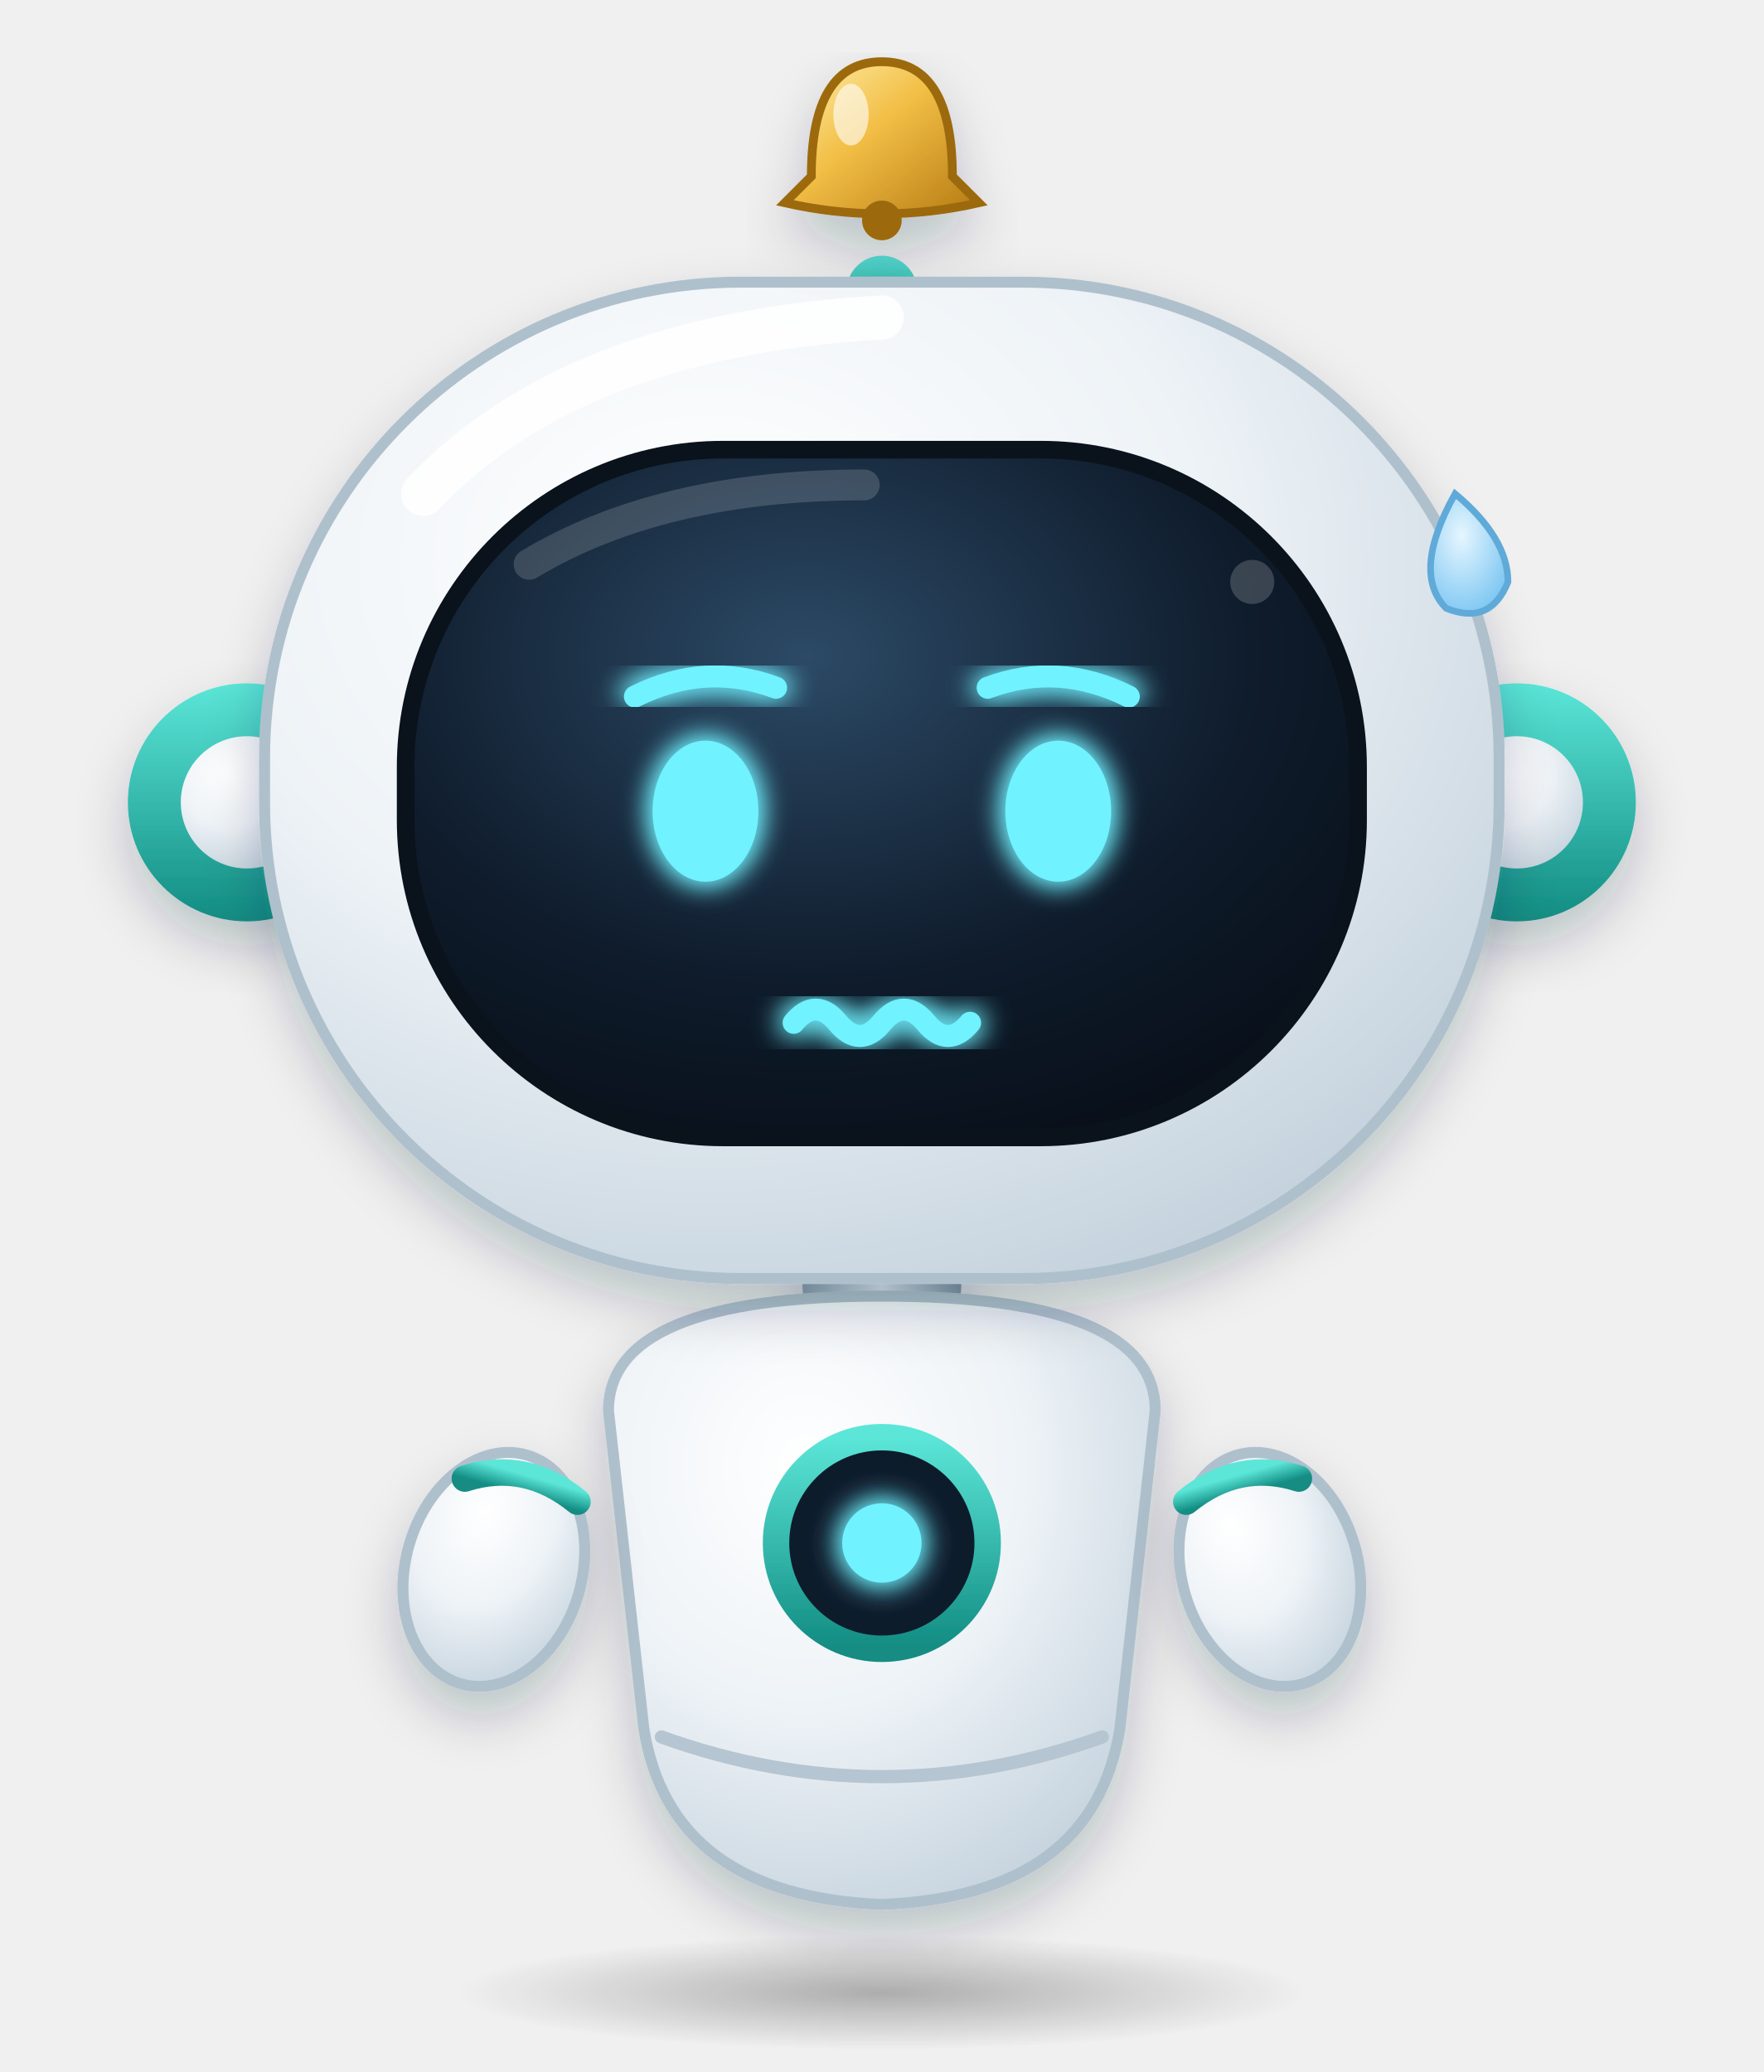
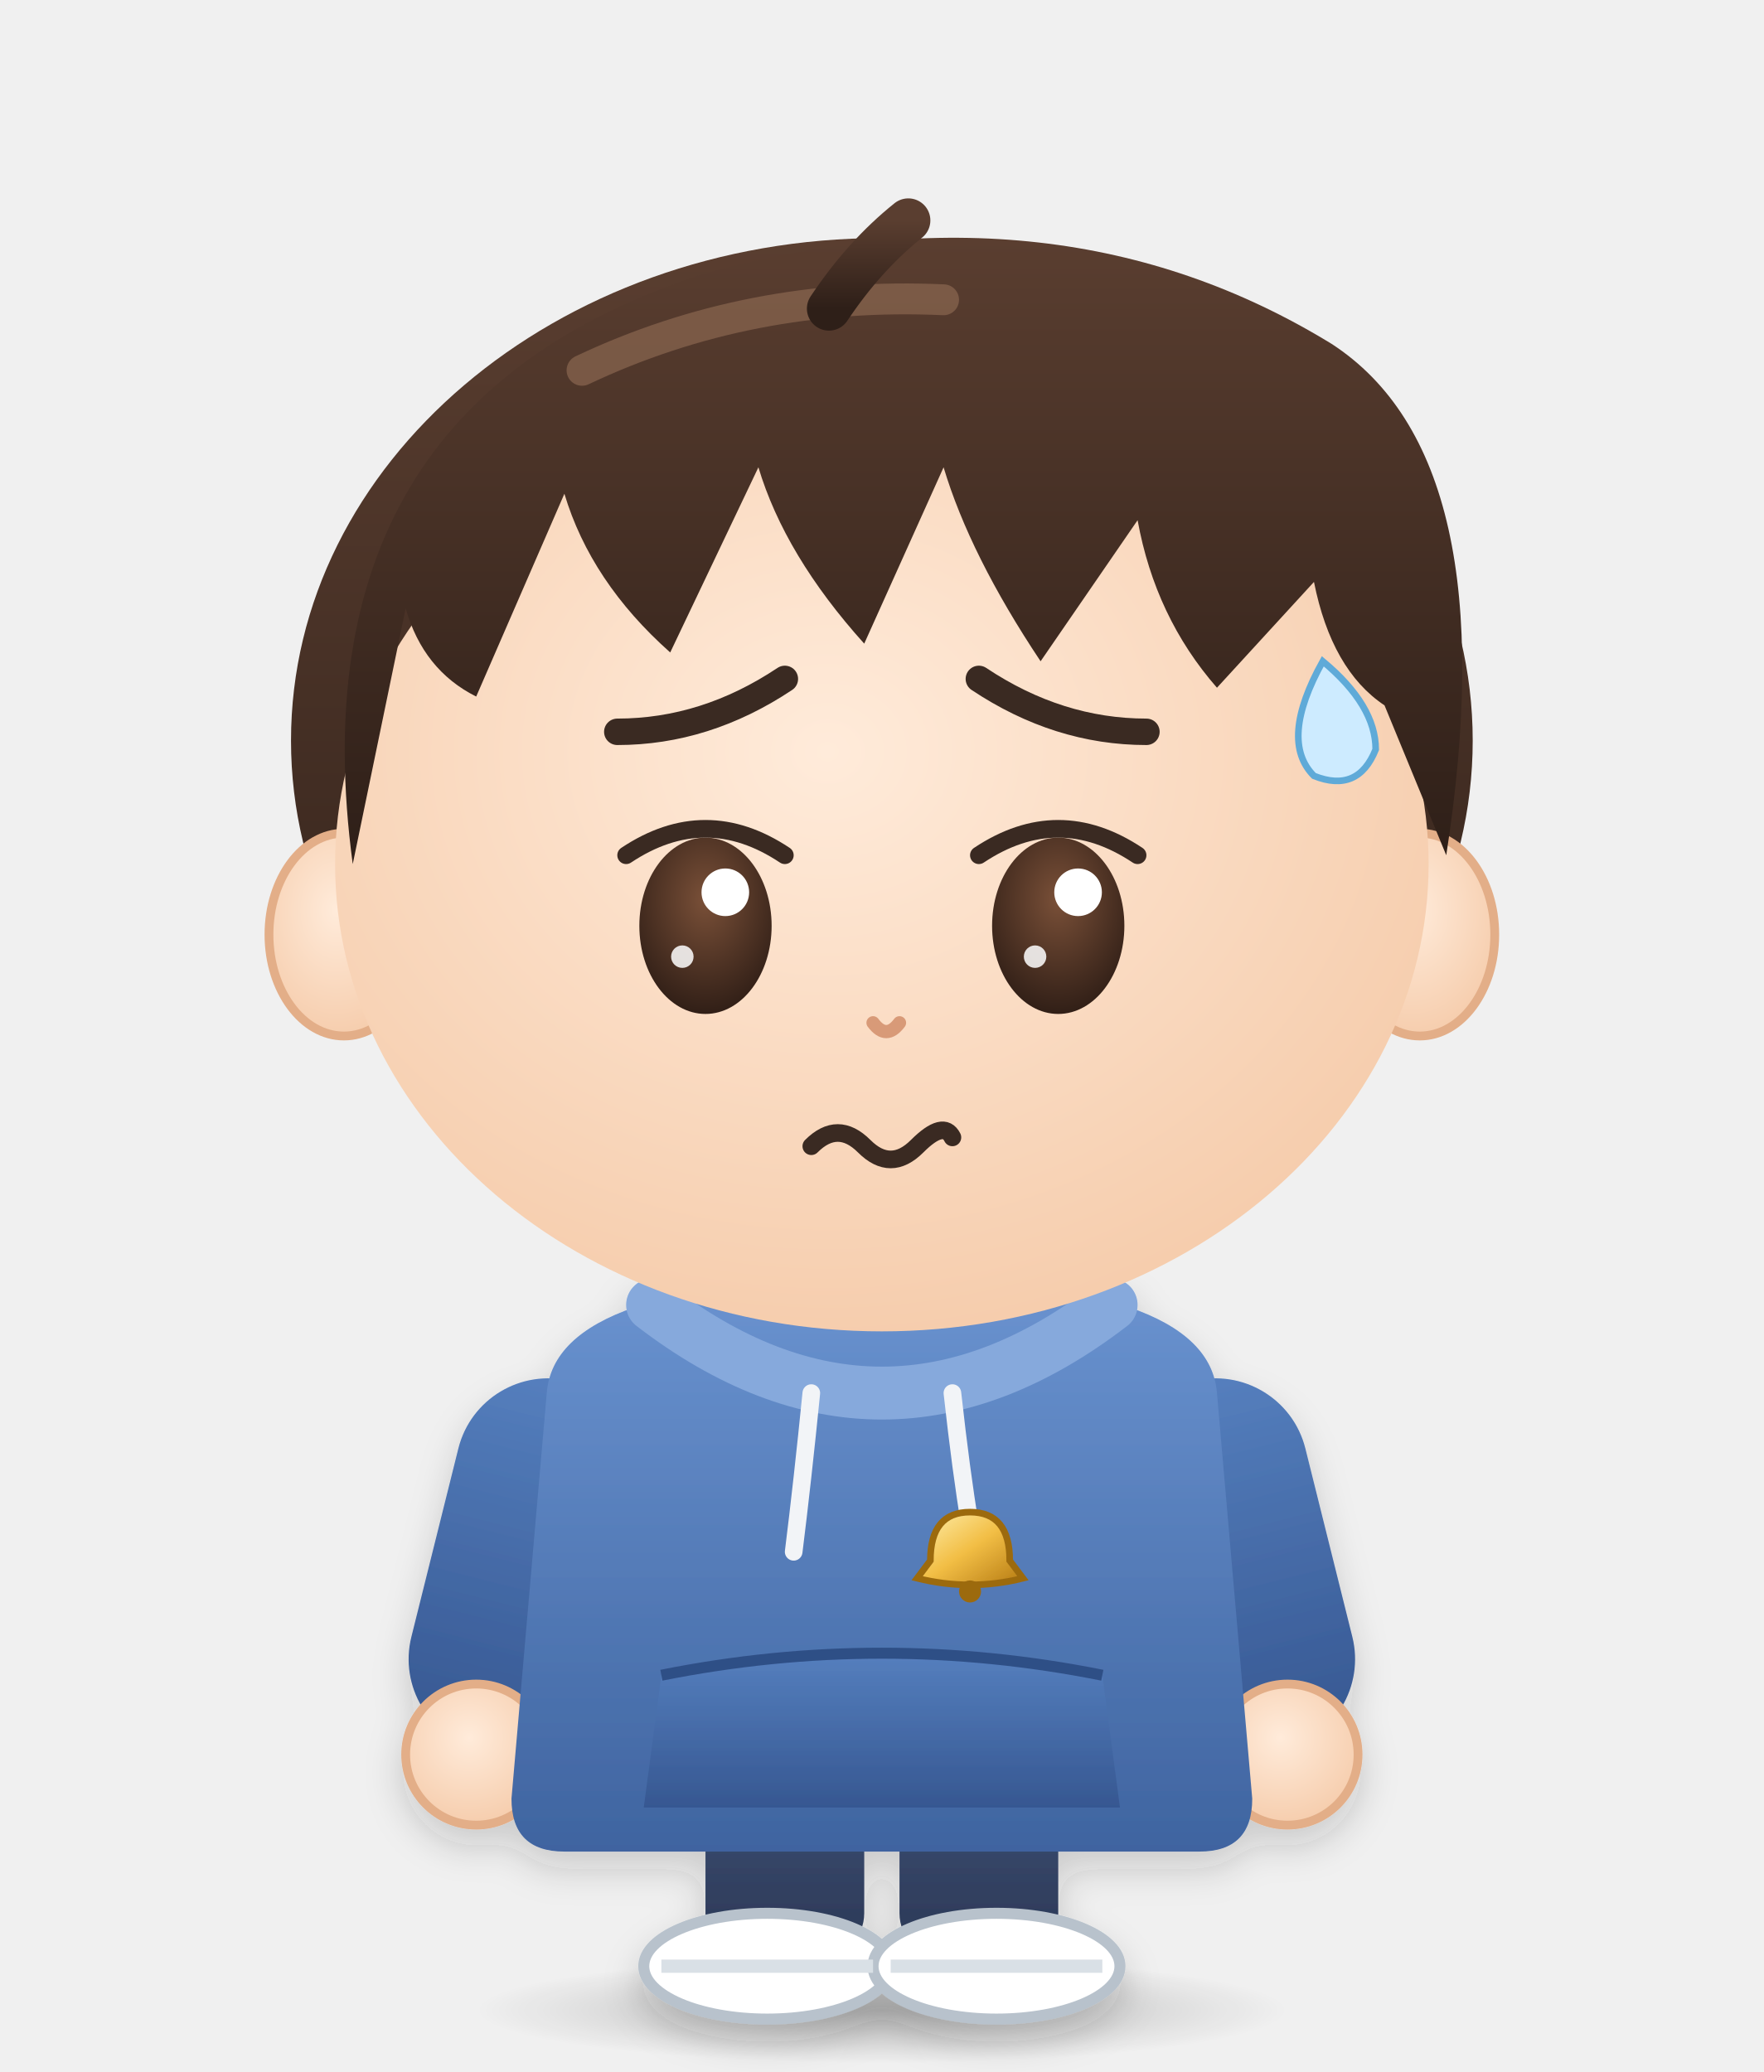
<svg xmlns="http://www.w3.org/2000/svg" viewBox="0 0 400 470" width="400" height="470">
  <defs>
-     <radialGradient id="shell" cx="0.36" cy="0.28" r="0.8">
-       <stop offset="0" stop-color="#FFFFFF" />
-       <stop offset="0.5" stop-color="#EEF3F7" />
-       <stop offset="1" stop-color="#C4D2DD" />
+     <radialGradient id="skin" cx="0.45" cy="0.38" r="0.75">
+       <stop offset="0" stop-color="#FFEBDA" />
+       <stop offset="1" stop-color="#F4C7A4" />
    </radialGradient>
-     <linearGradient id="teal" x1="0" y1="0" x2="0" y2="1">
-       <stop offset="0" stop-color="#5BE6D8" />
-       <stop offset="1" stop-color="#128C82" />
+     <linearGradient id="hair" x1="0" y1="0" x2="0" y2="1">
+       <stop offset="0" stop-color="#5A3E30" />
+       <stop offset="1" stop-color="#2E1F18" />
    </linearGradient>
-     <radialGradient id="visor" cx="0.42" cy="0.3" r="0.85">
-       <stop offset="0" stop-color="#2C4A66" />
-       <stop offset="0.55" stop-color="#0F1C2C" />
-       <stop offset="1" stop-color="#060B13" />
+     <linearGradient id="hoodie" x1="0" y1="0" x2="0" y2="1">
+       <stop offset="0" stop-color="#6A93D0" />
+       <stop offset="1" stop-color="#3F64A0" />
+     </linearGradient>
+     <linearGradient id="hoodieDark" x1="0" y1="0" x2="0" y2="1">
+       <stop offset="0" stop-color="#557FBE" />
+       <stop offset="1" stop-color="#365791" />
+     </linearGradient>
+     <linearGradient id="jeans" x1="0" y1="0" x2="0" y2="1">
+       <stop offset="0" stop-color="#3B4C70" />
+       <stop offset="1" stop-color="#2A3754" />
+     </linearGradient>
+     <radialGradient id="iris" cx="0.5" cy="0.35" r="0.7">
+       <stop offset="0" stop-color="#7A5038" />
+       <stop offset="1" stop-color="#2B1B14" />
    </radialGradient>
    <linearGradient id="gold" x1="0" y1="0" x2="1" y2="1">
      <stop offset="0" stop-color="#FFF1B0" />
-       <stop offset="0.45" stop-color="#F2BE45" />
+       <stop offset="0.5" stop-color="#F2BE45" />
      <stop offset="1" stop-color="#B57A12" />
    </linearGradient>
-     <linearGradient id="metal" x1="0" y1="0" x2="1" y2="0">
-       <stop offset="0" stop-color="#8A9DAD" />
-       <stop offset="0.5" stop-color="#D6E0E8" />
-       <stop offset="1" stop-color="#7E91A1" />
-     </linearGradient>
    <radialGradient id="ground" cx="0.5" cy="0.5" r="0.5">
-       <stop offset="0" stop-color="#000" stop-opacity="0.28" />
+       <stop offset="0" stop-color="#000" stop-opacity="0.25" />
      <stop offset="1" stop-color="#000" stop-opacity="0" />
    </radialGradient>
-     <radialGradient id="drop" cx="0.4" cy="0.35" r="0.7">
-       <stop offset="0" stop-color="#E6F6FF" />
-       <stop offset="1" stop-color="#7CC6F2" />
-     </radialGradient>
-     <filter id="glow" x="-50%" y="-50%" width="200%" height="200%">
-       <feGaussianBlur stdDeviation="3.2" result="b" />
-       <feMerge>
-         <feMergeNode in="b" />
-         <feMergeNode in="b" />
-         <feMergeNode in="SourceGraphic" />
-       </feMerge>
-     </filter>
-     <filter id="soft" x="-30%" y="-30%" width="160%" height="160%">
-       <feGaussianBlur stdDeviation="5" />
+     <filter id="soft" x="-40%" y="-40%" width="180%" height="180%">
+       <feGaussianBlur stdDeviation="4" />
    </filter>
    <filter id="shadow" x="-20%" y="-20%" width="140%" height="150%">
-       <feDropShadow dx="0" dy="6" stdDeviation="6" flood-color="#1B2B38" flood-opacity="0.22" />
+       <feDropShadow dx="0" dy="4" stdDeviation="4" flood-color="#2A2030" flood-opacity="0.18" />
    </filter>
  </defs>
-   <ellipse cx="200" cy="452" rx="96" ry="13" fill="url(#ground)" />
+   <ellipse cx="200" cy="456" rx="92" ry="12" fill="url(#ground)" />
  <g filter="url(#shadow)">
-     <rect x="182" y="276" width="36" height="26" rx="10" fill="url(#metal)" />
-     <path d="M138 320 Q138 294 200 294 Q262 294 262 320 L254 392 Q248 430 200 432 Q152 430 146 392 Z" fill="url(#shell)" stroke="#AFC0CD" stroke-width="2.5" />
-     <path d="M150 394 Q200 412 250 394" fill="none" stroke="#B5C5D1" stroke-width="3" stroke-linecap="round" />
-     <circle cx="200" cy="350" r="24" fill="#0F1C2C" />
-     <circle cx="200" cy="350" r="24" fill="none" stroke="url(#teal)" stroke-width="6" />
-     <circle cx="200" cy="350" r="9" fill="#6FF2FF" filter="url(#glow)" />
+     <rect x="160" y="410" width="36" height="34" rx="10" fill="url(#jeans)" />
+     <rect x="204" y="410" width="36" height="34" rx="10" fill="url(#jeans)" />
+     <ellipse cx="174" cy="446" rx="28" ry="12" fill="#FFFFFF" stroke="#B8C2CC" stroke-width="2.5" />
+     <ellipse cx="226" cy="446" rx="28" ry="12" fill="#FFFFFF" stroke="#B8C2CC" stroke-width="2.5" />
+     <path d="M150 446 L198 446 M202 446 L250 446" stroke="#D9E0E6" stroke-width="3" />
+     <rect x="98" y="312" width="42" height="86" rx="21" fill="url(#hoodieDark)" transform="rotate(14 119 355)" />
+     <rect x="260" y="312" width="42" height="86" rx="21" fill="url(#hoodieDark)" transform="rotate(-14 281 355)" />
+     <circle cx="108" cy="398" r="16" fill="url(#skin)" stroke="#E3AE88" stroke-width="2" />
+     <circle cx="292" cy="398" r="16" fill="url(#skin)" stroke="#E3AE88" stroke-width="2" />
+     <path d="M124 316 Q126 290 200 290 Q274 290 276 316 L284 408 Q284 420 272 420 L128 420 Q116 420 116 408 Z" fill="url(#hoodie)" />
+     <path d="M150 380 Q200 370 250 380 L254 410 L146 410 Z" fill="url(#hoodieDark)" />
+     <path d="M150 380 Q200 370 250 380" fill="none" stroke="#2F4F86" stroke-width="2.5" />
+     <path d="M148 296 Q200 336 252 296" fill="none" stroke="#86A9DC" stroke-width="12" stroke-linecap="round" />
+     <path d="M184 316 Q182 336 180 352" fill="none" stroke="#F2F4F7" stroke-width="4" stroke-linecap="round" />
+     <path d="M216 316 Q218 334 220 346" fill="none" stroke="#F2F4F7" stroke-width="4" stroke-linecap="round" />
+     <path d="M211 354 Q211 343 220 343 Q229 343 229 354 L232 358 Q220 361 208 358 Z" fill="url(#gold)" stroke="#9C6A10" stroke-width="1.5" />
+     <circle cx="220" cy="361" r="2.5" fill="#9C6A10" />
  </g>
-   <g filter="url(#shadow)">
-     <ellipse cx="112" cy="356" rx="20" ry="27" fill="url(#shell)" stroke="#AFC0CD" stroke-width="2.5" transform="rotate(16 112 356)" />
-     <path d="M100 338 Q112 330 126 336" fill="none" stroke="url(#teal)" stroke-width="6" stroke-linecap="round" transform="rotate(16 112 356)" />
-     <ellipse cx="288" cy="356" rx="20" ry="27" fill="url(#shell)" stroke="#AFC0CD" stroke-width="2.5" transform="rotate(-16 288 356)" />
-     <path d="M274 336 Q288 330 300 338" fill="none" stroke="url(#teal)" stroke-width="6" stroke-linecap="round" transform="rotate(-16 288 356)" />
-   </g>
-   <line x1="200" y1="66" x2="200" y2="42" stroke="url(#metal)" stroke-width="6" stroke-linecap="round" />
-   <circle cx="200" cy="66" r="8" fill="url(#teal)" />
-   <g filter="url(#shadow)">
-     <path d="M184 40 Q184 14 200 14 Q216 14 216 40 L222 46 Q200 51 178 46 Z" fill="url(#gold)" stroke="#9C6A10" stroke-width="2" />
-     <ellipse cx="193" cy="26" rx="4" ry="7" fill="#FFFFFF" opacity="0.6" />
-     <circle cx="200" cy="50" r="4.5" fill="#9C6A10" />
-   </g>
-   <g filter="url(#shadow)">
-     <circle cx="56" cy="182" r="27" fill="url(#teal)" />
-     <circle cx="56" cy="182" r="15" fill="url(#shell)" />
-     <circle cx="344" cy="182" r="27" fill="url(#teal)" />
-     <circle cx="344" cy="182" r="15" fill="url(#shell)" />
-   </g>
-   <g filter="url(#shadow)">
-     <rect x="60" y="64" width="280" height="226" rx="108" fill="url(#shell)" stroke="#AFC0CD" stroke-width="2.5" />
-   </g>
-   <path d="M96 112 Q130 76 200 72" fill="none" stroke="#FFFFFF" stroke-width="10" stroke-linecap="round" opacity="0.85" />
-   <rect x="92" y="102" width="216" height="156" rx="72" fill="url(#visor)" stroke="#0A121C" stroke-width="4" />
-   <path d="M120 128 Q150 110 196 110" fill="none" stroke="#FFFFFF" stroke-width="7" stroke-linecap="round" opacity="0.16" />
-   <circle cx="284" cy="132" r="5" fill="#FFFFFF" opacity="0.18" />
-   <ellipse cx="160" cy="184" rx="12" ry="16" fill="#6FF2FF" filter="url(#glow)" />
-   <ellipse cx="240" cy="184" rx="12" ry="16" fill="#6FF2FF" filter="url(#glow)" />
-   <path d="M144 158 Q160 150 176 156" fill="none" stroke="#6FF2FF" stroke-width="5" stroke-linecap="round" stroke-linejoin="round" filter="url(#glow)" />
-   <path d="M224 156 Q240 150 256 158" fill="none" stroke="#6FF2FF" stroke-width="5" stroke-linecap="round" stroke-linejoin="round" filter="url(#glow)" />
-   <path d="M180 232 Q185 226 190 232 T200 232 T210 232 T220 232" fill="none" stroke="#6FF2FF" stroke-width="5" stroke-linecap="round" stroke-linejoin="round" filter="url(#glow)" />
-   <path d="M330 112 Q320 130 328 138 Q338 142 342 132 Q342 122 330 112 Z" fill="url(#drop)" stroke="#5FAAD8" stroke-width="1.5" />
+   <rect x="186" y="282" width="28" height="18" rx="6" fill="#EDB993" />
+   <ellipse cx="200" cy="168" rx="134" ry="114" fill="url(#hair)" />
+   <ellipse cx="78" cy="212" rx="17" ry="23" fill="url(#skin)" stroke="#E3AE88" stroke-width="2" />
+   <ellipse cx="322" cy="212" rx="17" ry="23" fill="url(#skin)" stroke="#E3AE88" stroke-width="2" />
+   <ellipse cx="200" cy="196" rx="124" ry="106" fill="url(#skin)" />
+   <path d="M80 196 Q66 92 160 62 Q240 40 302 78 Q342 104 328 194 L314 160 Q302 152 298 132            L276 156 Q262 140 258 118 L236 150 Q220 126 214 106 L196 146 Q178 126 172 106            L152 148 Q134 132 128 112 L108 158 Q96 152 92 138 Z" fill="url(#hair)" />
+   <path d="M132 84 Q170 66 214 68" fill="none" stroke="#8A6650" stroke-width="7" stroke-linecap="round" opacity="0.7" />
+   <path d="M188 70 Q196 58 206 50" fill="none" stroke="url(#hair)" stroke-width="10" stroke-linecap="round" />
+   <path d="M198 232 Q201 236 204 232" fill="none" stroke="#D89A78" stroke-width="3" stroke-linecap="round" />
+   <path d="M300 150 Q290 168 298 176 Q308 180 312 170 Q312 160 300 150 Z" fill="#CDEBFF" stroke="#5FAAD8" stroke-width="1.5" />
+   <path d="M140 166 Q160 166 178 154" fill="none" stroke="#3A2A22" stroke-width="6" stroke-linecap="round" stroke-linejoin="round" />
+   <path d="M222 154 Q240 166 260 166" fill="none" stroke="#3A2A22" stroke-width="6" stroke-linecap="round" stroke-linejoin="round" />
+   <ellipse cx="160" cy="210" rx="15" ry="20" fill="url(#iris)" />
+   <circle cx="164.5" cy="202.4" r="5.4" fill="#FFFFFF" />
+   <circle cx="154.75" cy="217.0" r="2.55" fill="#FFFFFF" opacity="0.85" />
+   <path d="M142 194 Q160 182 178 194" fill="none" stroke="#3A2A22" stroke-width="4" stroke-linecap="round" stroke-linejoin="round" />
+   <ellipse cx="240" cy="210" rx="15" ry="20" fill="url(#iris)" />
+   <circle cx="244.5" cy="202.4" r="5.4" fill="#FFFFFF" />
+   <circle cx="234.75" cy="217.0" r="2.55" fill="#FFFFFF" opacity="0.85" />
+   <path d="M222 194 Q240 182 258 194" fill="none" stroke="#3A2A22" stroke-width="4" stroke-linecap="round" stroke-linejoin="round" />
+   <path d="M184 260 Q190 254 196 260 T208 260 T216 258" fill="none" stroke="#3A2A22" stroke-width="4" stroke-linecap="round" stroke-linejoin="round" />
</svg>
